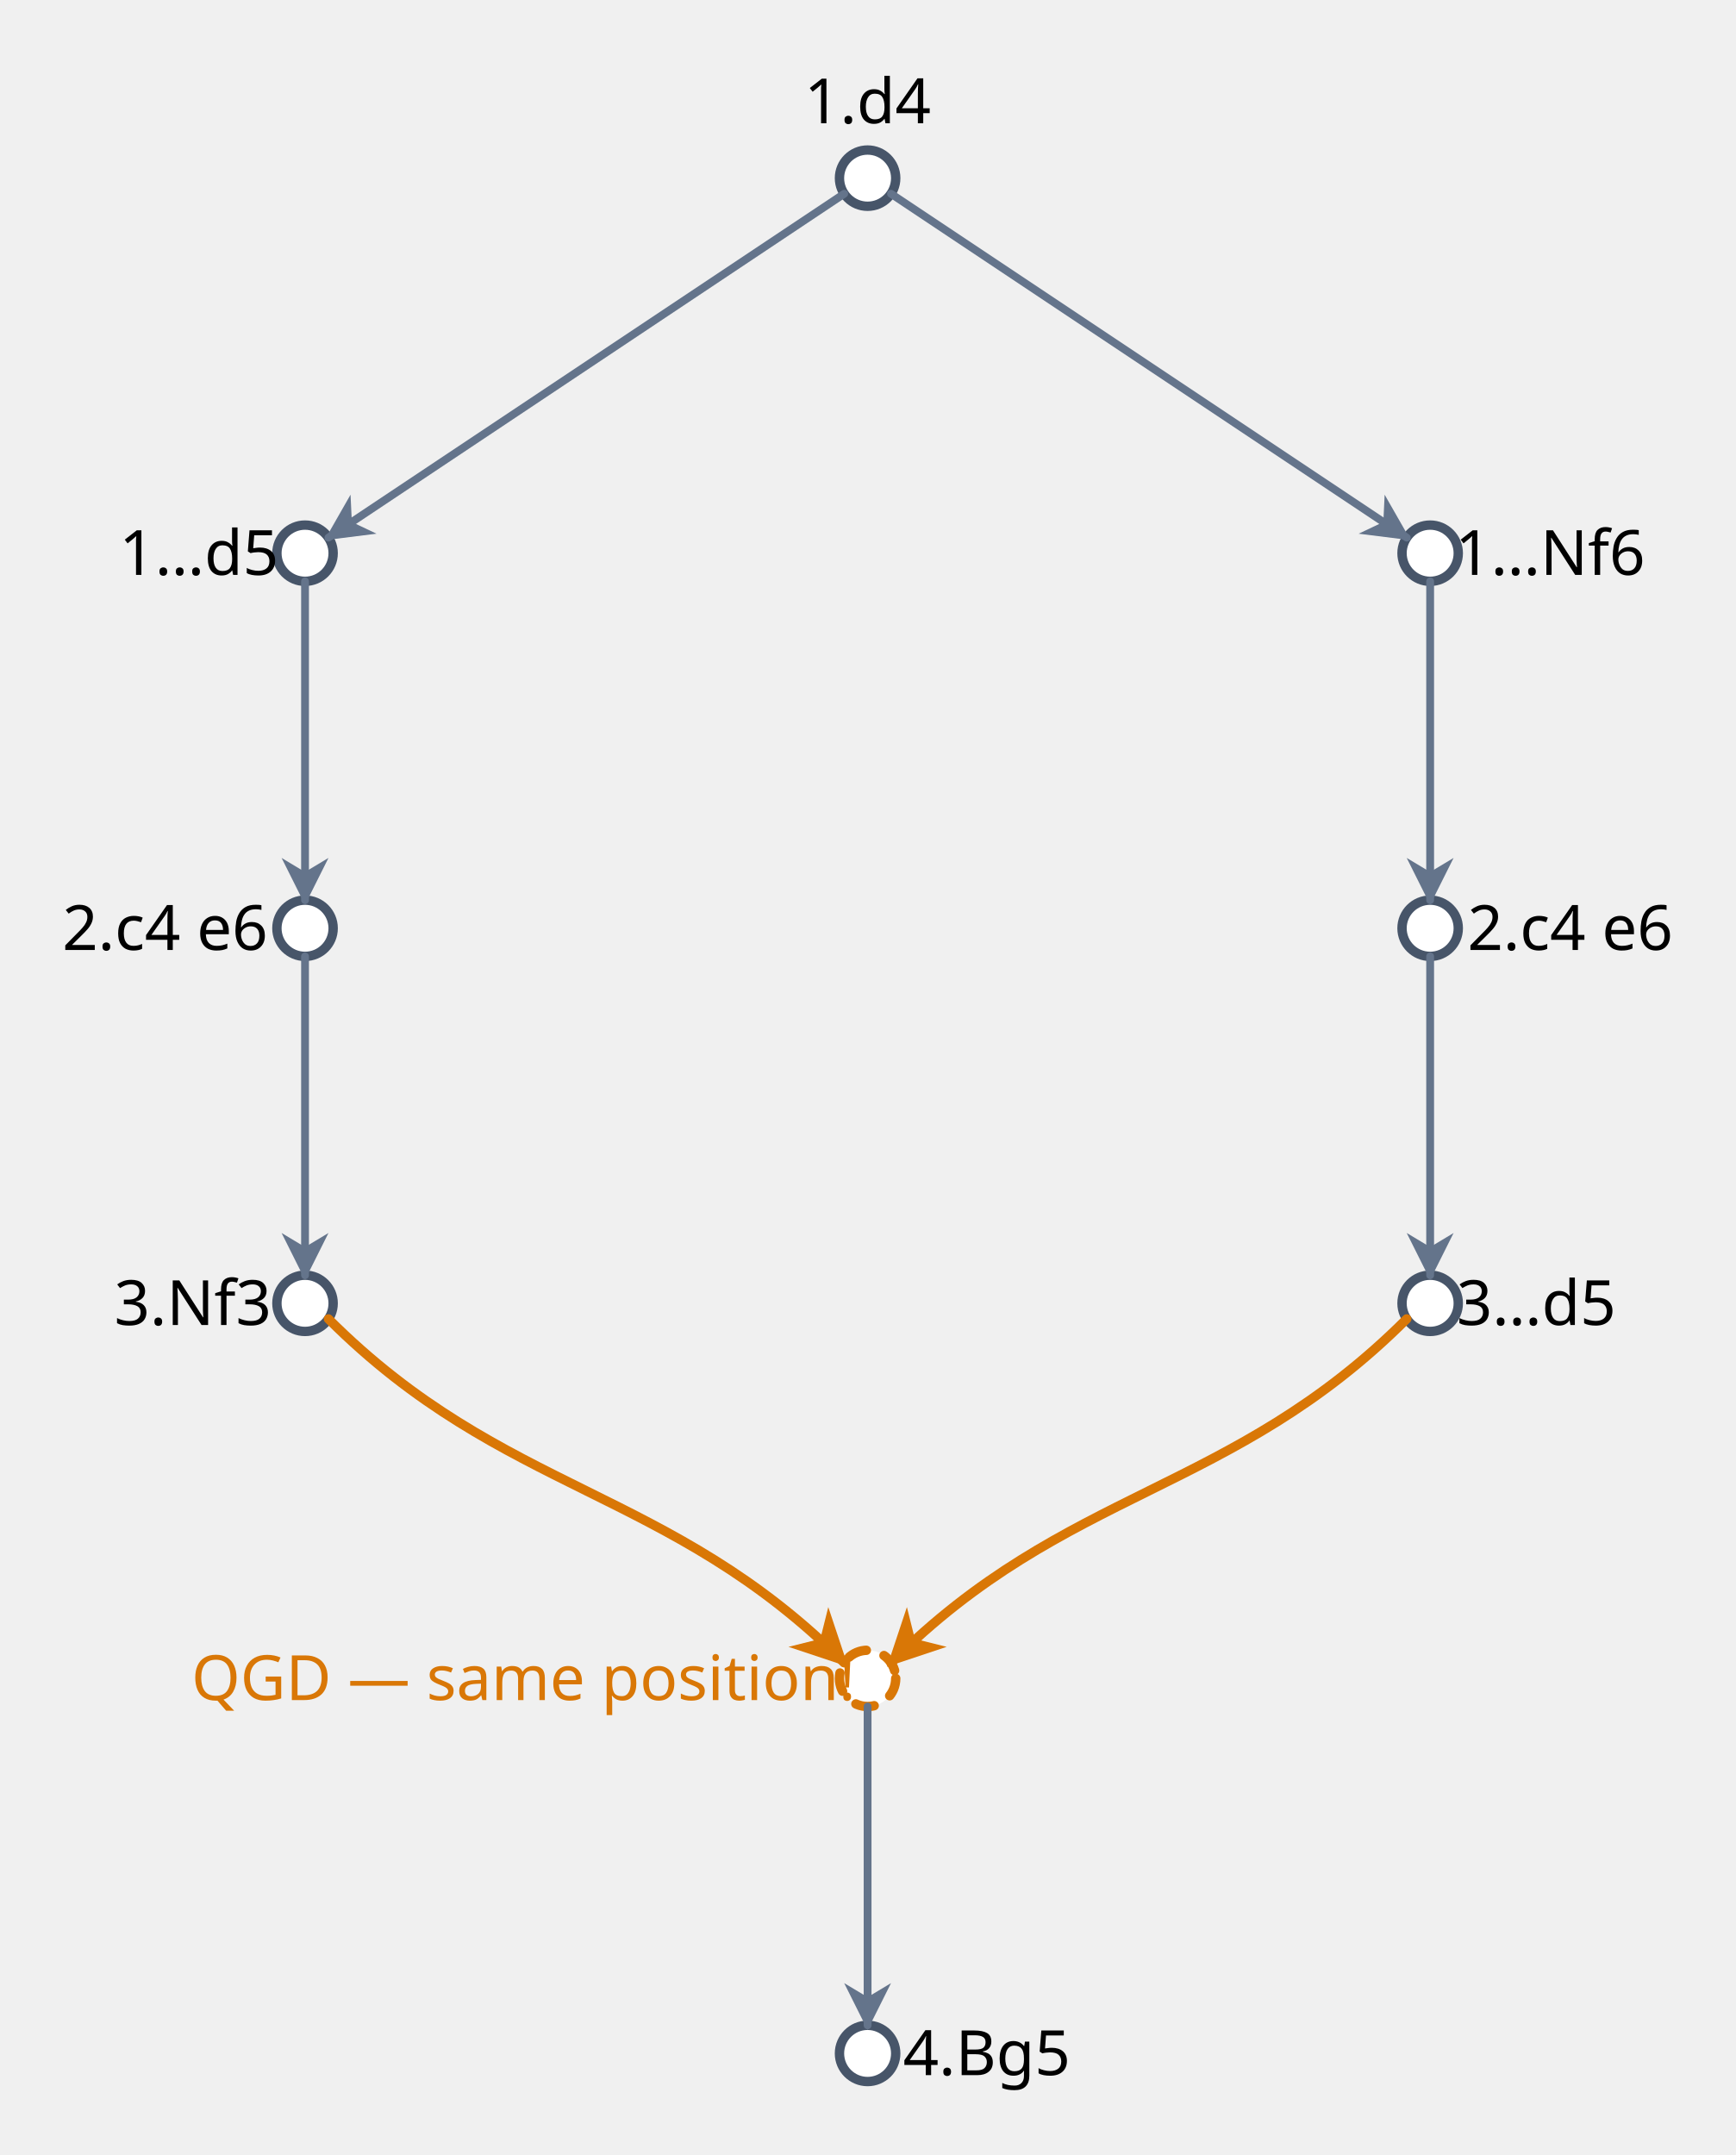
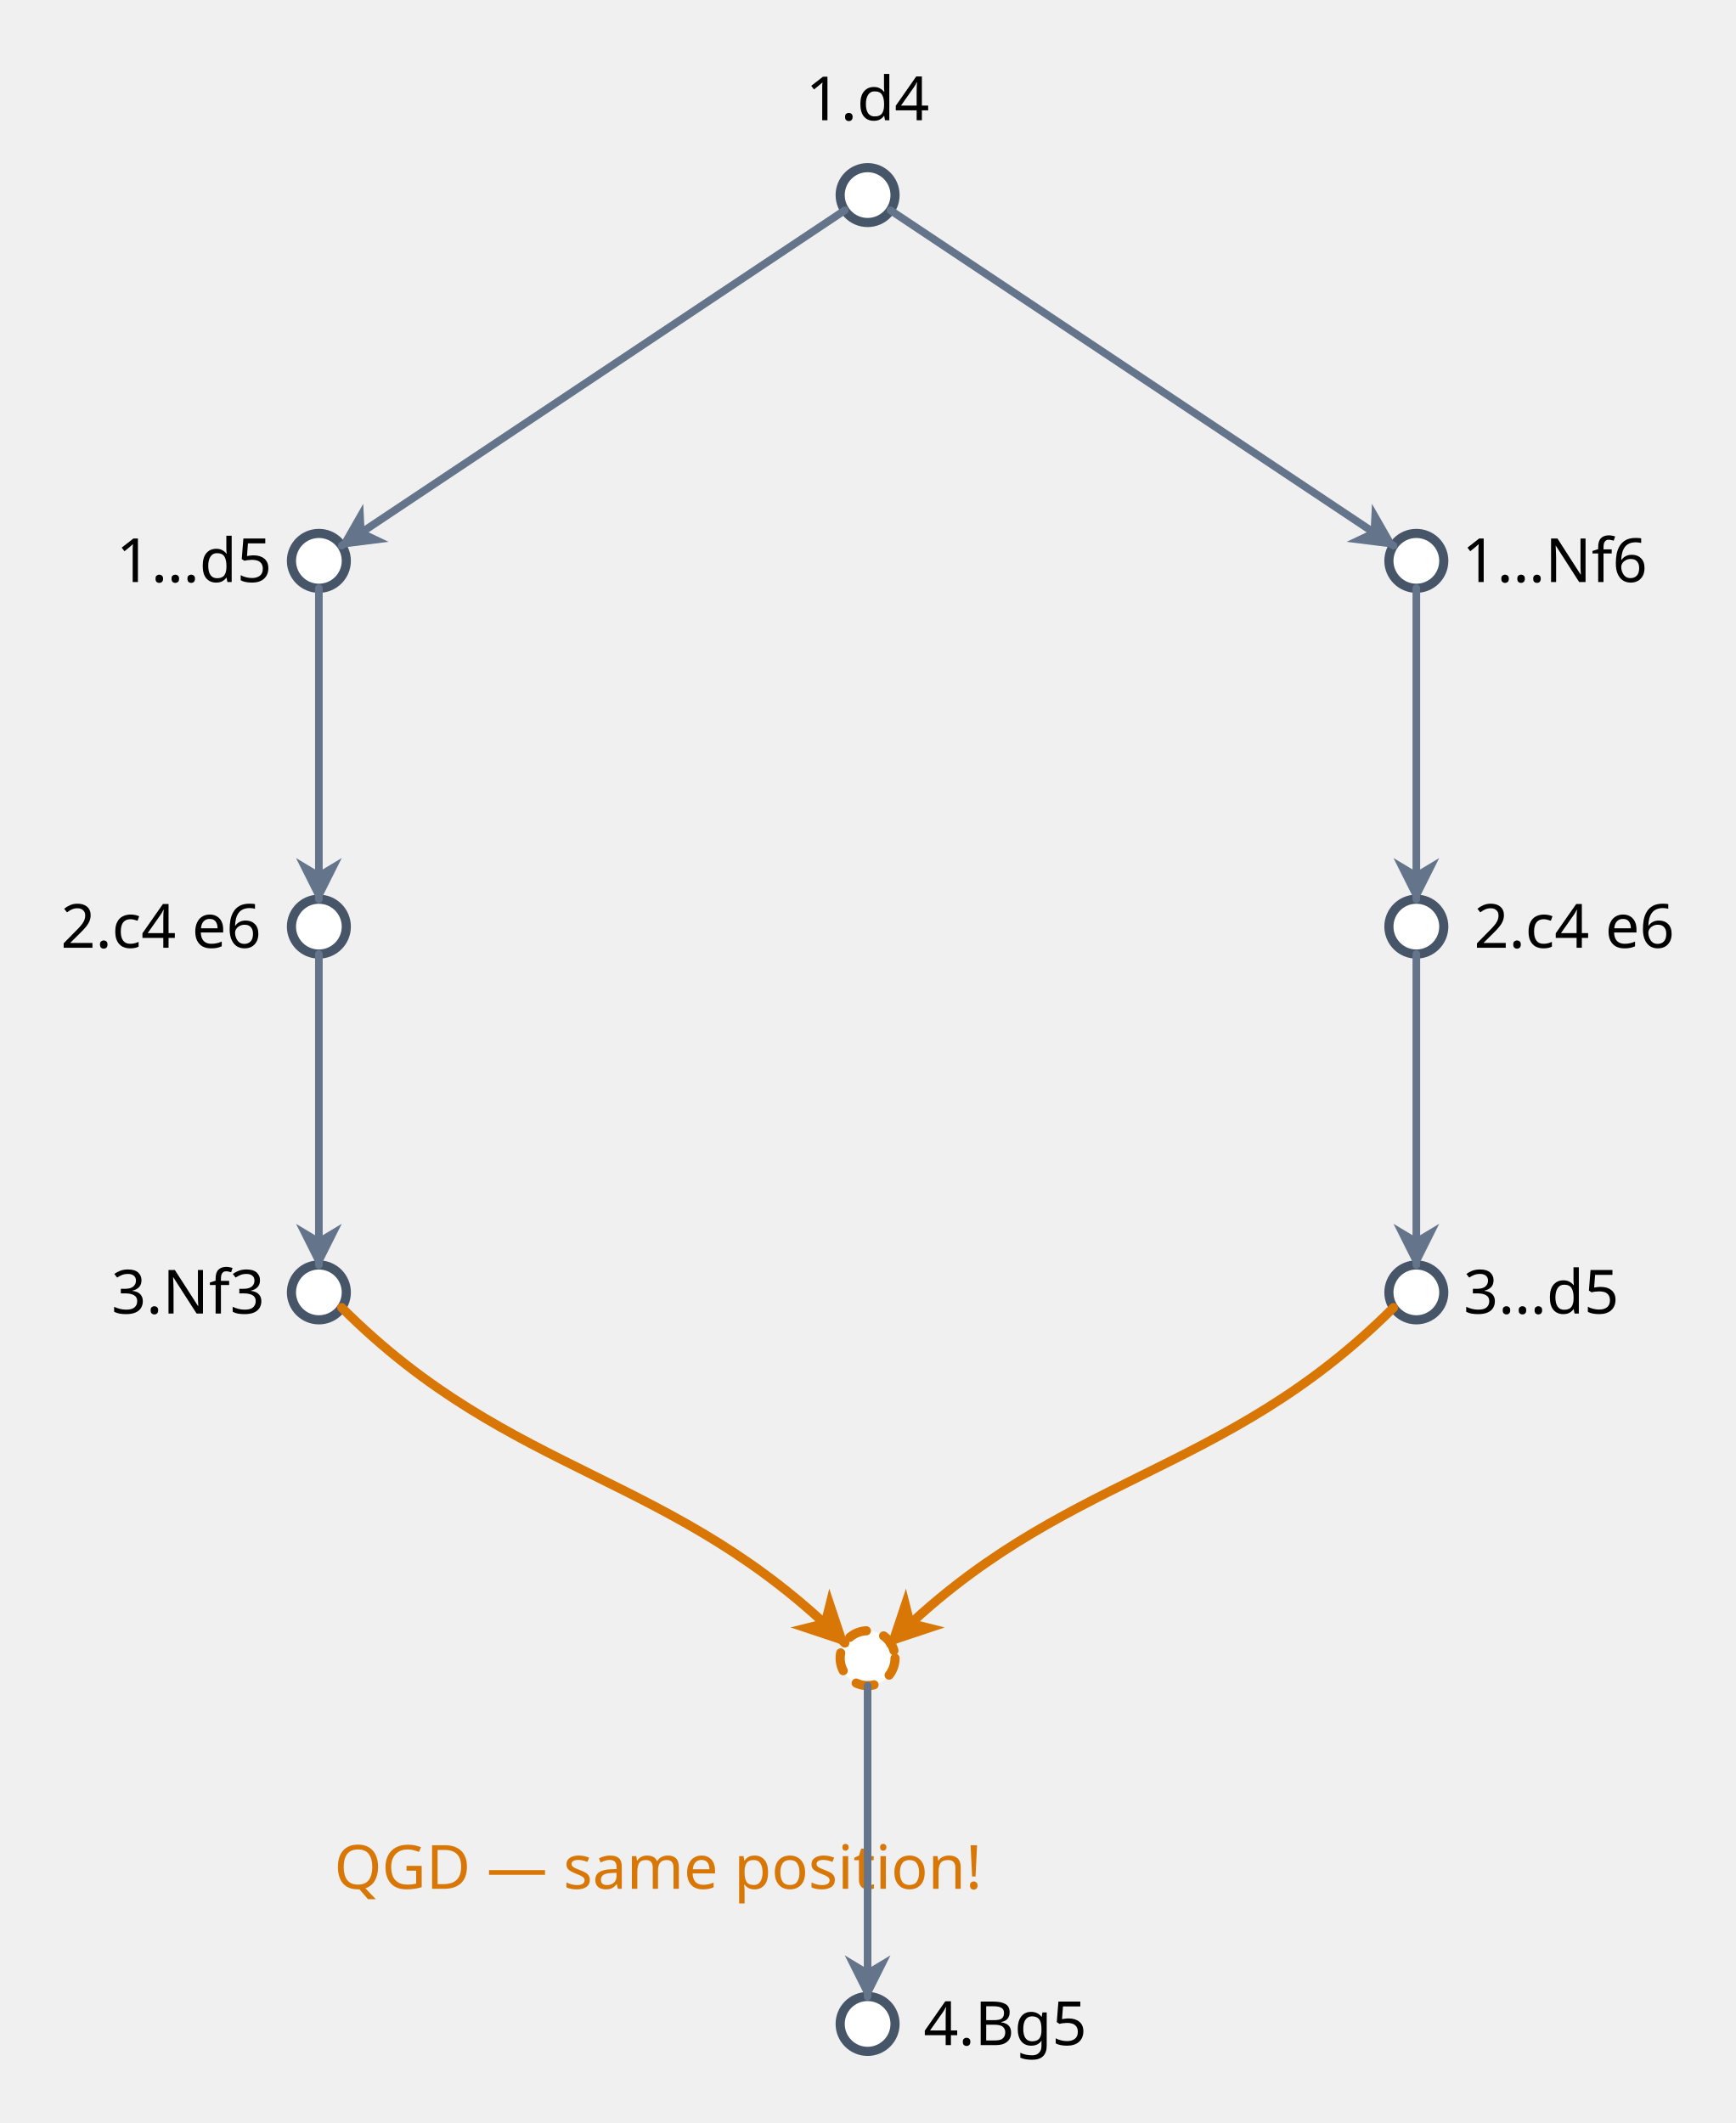
- <svg xmlns="http://www.w3.org/2000/svg" width="277.6" height="344.75" viewBox="61.2 1.5 277.6 344.75">
+ <svg xmlns="http://www.w3.org/2000/svg" width="284.6" height="348.25" viewBox="57.7 -2 284.6 348.25">
  <defs>
    <marker markerWidth="6" markerHeight="6" viewBox="0 0 10 10" id="arrow-stealth-64748b" refX="9" refY="5" orient="auto">
      <path d="M 0 0 L 10 5 L 0 10 L 3 5 z" fill="#64748b" />
    </marker>
    <marker markerWidth="6" markerHeight="6" viewBox="0 0 10 10" id="arrow-stealth-d97706" refX="9" refY="5" orient="auto">
      <path d="M 0 0 L 10 5 L 0 10 L 3 5 z" fill="#d97706" />
    </marker>
  </defs>
  <circle r="4.5" stroke="#475569" stroke-width="1.5" stroke-opacity="1" stroke-linecap="round" stroke-linejoin="round" fill="#ffffff" fill-opacity="1" opacity="1" cx="200" cy="30" />
+   <text x="200" y="14.25" font-family="sans-serif" font-size="10" font-weight="normal" fill="#000000" text-anchor="middle" dominant-baseline="middle">1.d4</text>
  <circle r="4.5" stroke="#475569" stroke-width="1.5" stroke-opacity="1" stroke-linecap="round" stroke-linejoin="round" fill="#ffffff" fill-opacity="1" opacity="1" cx="110" cy="90" />
+   <text x="89.525" y="90" font-family="sans-serif" font-size="10" font-weight="normal" fill="#000000" text-anchor="middle" dominant-baseline="middle">1…d5</text>
  <circle r="4.5" stroke="#475569" stroke-width="1.5" stroke-opacity="1" stroke-linecap="round" stroke-linejoin="round" fill="#ffffff" fill-opacity="1" opacity="1" cx="110" cy="150" />
+   <text x="84.1" y="150" font-family="sans-serif" font-size="10" font-weight="normal" fill="#000000" text-anchor="middle" dominant-baseline="middle">2.c4 e6</text>
  <circle r="4.5" stroke="#475569" stroke-width="1.5" stroke-opacity="1" stroke-linecap="round" stroke-linejoin="round" fill="#ffffff" fill-opacity="1" opacity="1" cx="110" cy="210" />
+   <text x="88.55" y="210" font-family="sans-serif" font-size="10" font-weight="normal" fill="#000000" text-anchor="middle" dominant-baseline="middle">3.Nf3</text>
  <circle r="4.5" stroke="#475569" stroke-width="1.5" stroke-opacity="1" stroke-linecap="round" stroke-linejoin="round" fill="#ffffff" fill-opacity="1" opacity="1" cx="290" cy="90" />
+   <text x="312.695" y="90" font-family="sans-serif" font-size="10" font-weight="normal" fill="#000000" text-anchor="middle" dominant-baseline="middle">1…Nf6</text>
  <circle r="4.5" stroke="#475569" stroke-width="1.5" stroke-opacity="1" stroke-linecap="round" stroke-linejoin="round" fill="#ffffff" fill-opacity="1" opacity="1" cx="290" cy="150" />
+   <text x="315.9" y="150" font-family="sans-serif" font-size="10" font-weight="normal" fill="#000000" text-anchor="middle" dominant-baseline="middle">2.c4 e6</text>
  <circle r="4.5" stroke="#475569" stroke-width="1.5" stroke-opacity="1" stroke-linecap="round" stroke-linejoin="round" fill="#ffffff" fill-opacity="1" opacity="1" cx="290" cy="210" />
+   <text x="310.475" y="210" font-family="sans-serif" font-size="10" font-weight="normal" fill="#000000" text-anchor="middle" dominant-baseline="middle">3…d5</text>
  <circle r="4.5" stroke="#d97706" stroke-width="1.5" stroke-opacity="1" stroke-dasharray="3 3" stroke-linecap="round" stroke-linejoin="round" fill="#ffffff" fill-opacity="1" opacity="1" cx="200" cy="270" />
+   <text x="165.638" y="304.362" font-family="sans-serif" font-size="10" font-weight="normal" fill="#d97706" text-anchor="middle" dominant-baseline="middle">QGD — same position!</text>
  <circle r="4.5" stroke="#475569" stroke-width="1.5" stroke-opacity="1" stroke-linecap="round" stroke-linejoin="round" fill="#ffffff" fill-opacity="1" opacity="1" cx="200" cy="330" />
+   <text x="222.565" y="330" font-family="sans-serif" font-size="10" font-weight="normal" fill="#000000" text-anchor="middle" dominant-baseline="middle">4.Bg5</text>
  <g>
    <path d="M 196.256 32.496 L 113.744 87.504" stroke="#64748b" stroke-width="1.25" stroke-opacity="1" stroke-linecap="round" stroke-linejoin="round" fill="none" fill-opacity="1" opacity="1" marker-end="url(#arrow-stealth-64748b)" />
  </g>
  <g>
    <path d="M 203.744 32.496 L 286.256 87.504" stroke="#64748b" stroke-width="1.25" stroke-opacity="1" stroke-linecap="round" stroke-linejoin="round" fill="none" fill-opacity="1" opacity="1" marker-end="url(#arrow-stealth-64748b)" />
  </g>
  <g>
    <path d="M 110 94.5 L 110 145.5" stroke="#64748b" stroke-width="1.25" stroke-opacity="1" stroke-linecap="round" stroke-linejoin="round" fill="none" fill-opacity="1" opacity="1" marker-end="url(#arrow-stealth-64748b)" />
  </g>
  <g>
    <path d="M 110 154.5 L 110 205.5" stroke="#64748b" stroke-width="1.25" stroke-opacity="1" stroke-linecap="round" stroke-linejoin="round" fill="none" fill-opacity="1" opacity="1" marker-end="url(#arrow-stealth-64748b)" />
  </g>
  <g>
    <path d="M 290 94.5 L 290 145.5" stroke="#64748b" stroke-width="1.25" stroke-opacity="1" stroke-linecap="round" stroke-linejoin="round" fill="none" fill-opacity="1" opacity="1" marker-end="url(#arrow-stealth-64748b)" />
  </g>
  <g>
    <path d="M 290 154.5 L 290 205.5" stroke="#64748b" stroke-width="1.25" stroke-opacity="1" stroke-linecap="round" stroke-linejoin="round" fill="none" fill-opacity="1" opacity="1" marker-end="url(#arrow-stealth-64748b)" />
  </g>
  <g>
    <path d="M 113.744 212.496 C 141.793 240.545, 168.207 239.455, 196.256 267.504" stroke="#d97706" stroke-width="1.5" stroke-opacity="1" stroke-linecap="round" stroke-linejoin="round" fill="none" fill-opacity="1" opacity="1" marker-end="url(#arrow-stealth-d97706)" />
  </g>
  <g>
    <path d="M 286.256 212.496 C 258.207 240.545, 231.793 239.455, 203.744 267.504" stroke="#d97706" stroke-width="1.5" stroke-opacity="1" stroke-linecap="round" stroke-linejoin="round" fill="none" fill-opacity="1" opacity="1" marker-end="url(#arrow-stealth-d97706)" />
  </g>
  <g>
    <path d="M 200 274.5 L 200 325.5" stroke="#64748b" stroke-width="1.25" stroke-opacity="1" stroke-linecap="round" stroke-linejoin="round" fill="none" fill-opacity="1" opacity="1" marker-end="url(#arrow-stealth-64748b)" />
  </g>
-   <text x="200" y="17.75" font-family="sans-serif" font-size="10" font-weight="normal" fill="#000000" text-anchor="middle" dominant-baseline="middle">1.d4</text>
-   <text x="93.025" y="90" font-family="sans-serif" font-size="10" font-weight="normal" fill="#000000" text-anchor="middle" dominant-baseline="middle">1…d5</text>
-   <text x="87.6" y="150" font-family="sans-serif" font-size="10" font-weight="normal" fill="#000000" text-anchor="middle" dominant-baseline="middle">2.c4 e6</text>
-   <text x="92.05" y="210" font-family="sans-serif" font-size="10" font-weight="normal" fill="#000000" text-anchor="middle" dominant-baseline="middle">3.Nf3</text>
-   <text x="309.195" y="90" font-family="sans-serif" font-size="10" font-weight="normal" fill="#000000" text-anchor="middle" dominant-baseline="middle">1…Nf6</text>
-   <text x="312.4" y="150" font-family="sans-serif" font-size="10" font-weight="normal" fill="#000000" text-anchor="middle" dominant-baseline="middle">2.c4 e6</text>
-   <text x="306.975" y="210" font-family="sans-serif" font-size="10" font-weight="normal" fill="#000000" text-anchor="middle" dominant-baseline="middle">3…d5</text>
-   <text x="144.96" y="270" font-family="sans-serif" font-size="10" font-weight="normal" fill="#d97706" text-anchor="middle" dominant-baseline="middle">QGD — same position!</text>
-   <text x="219.065" y="330" font-family="sans-serif" font-size="10" font-weight="normal" fill="#000000" text-anchor="middle" dominant-baseline="middle">4.Bg5</text>
</svg>
